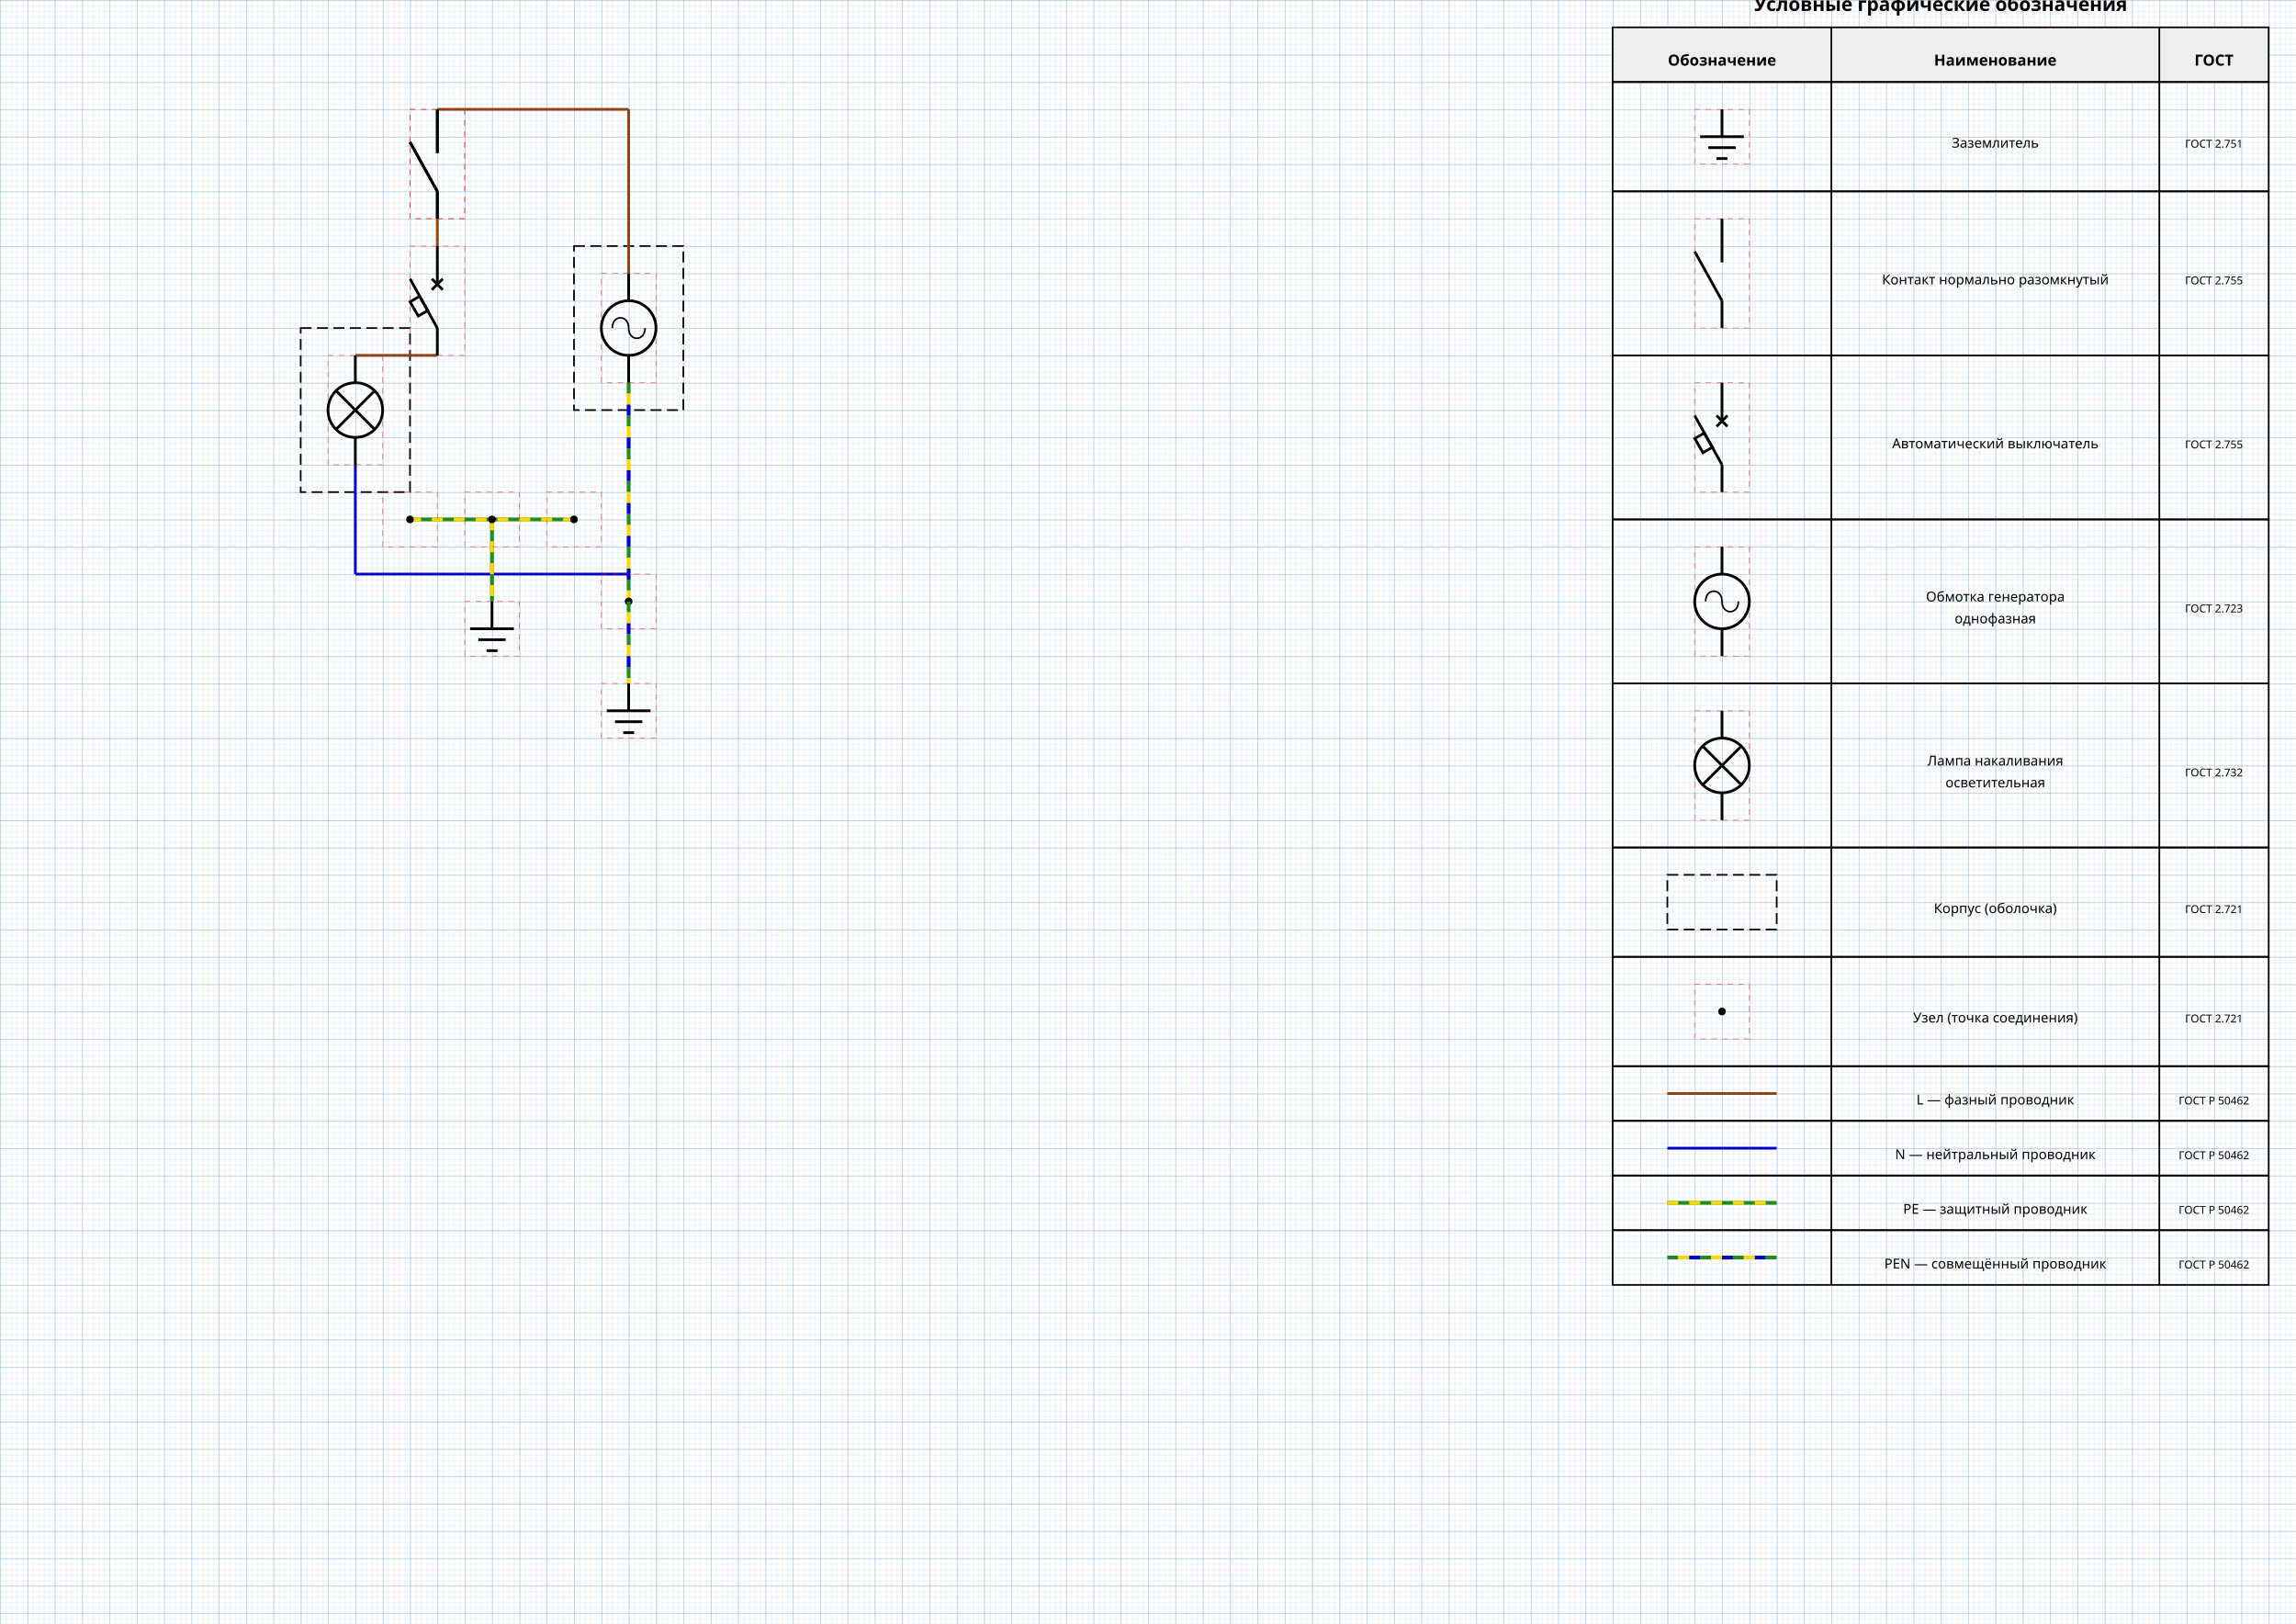
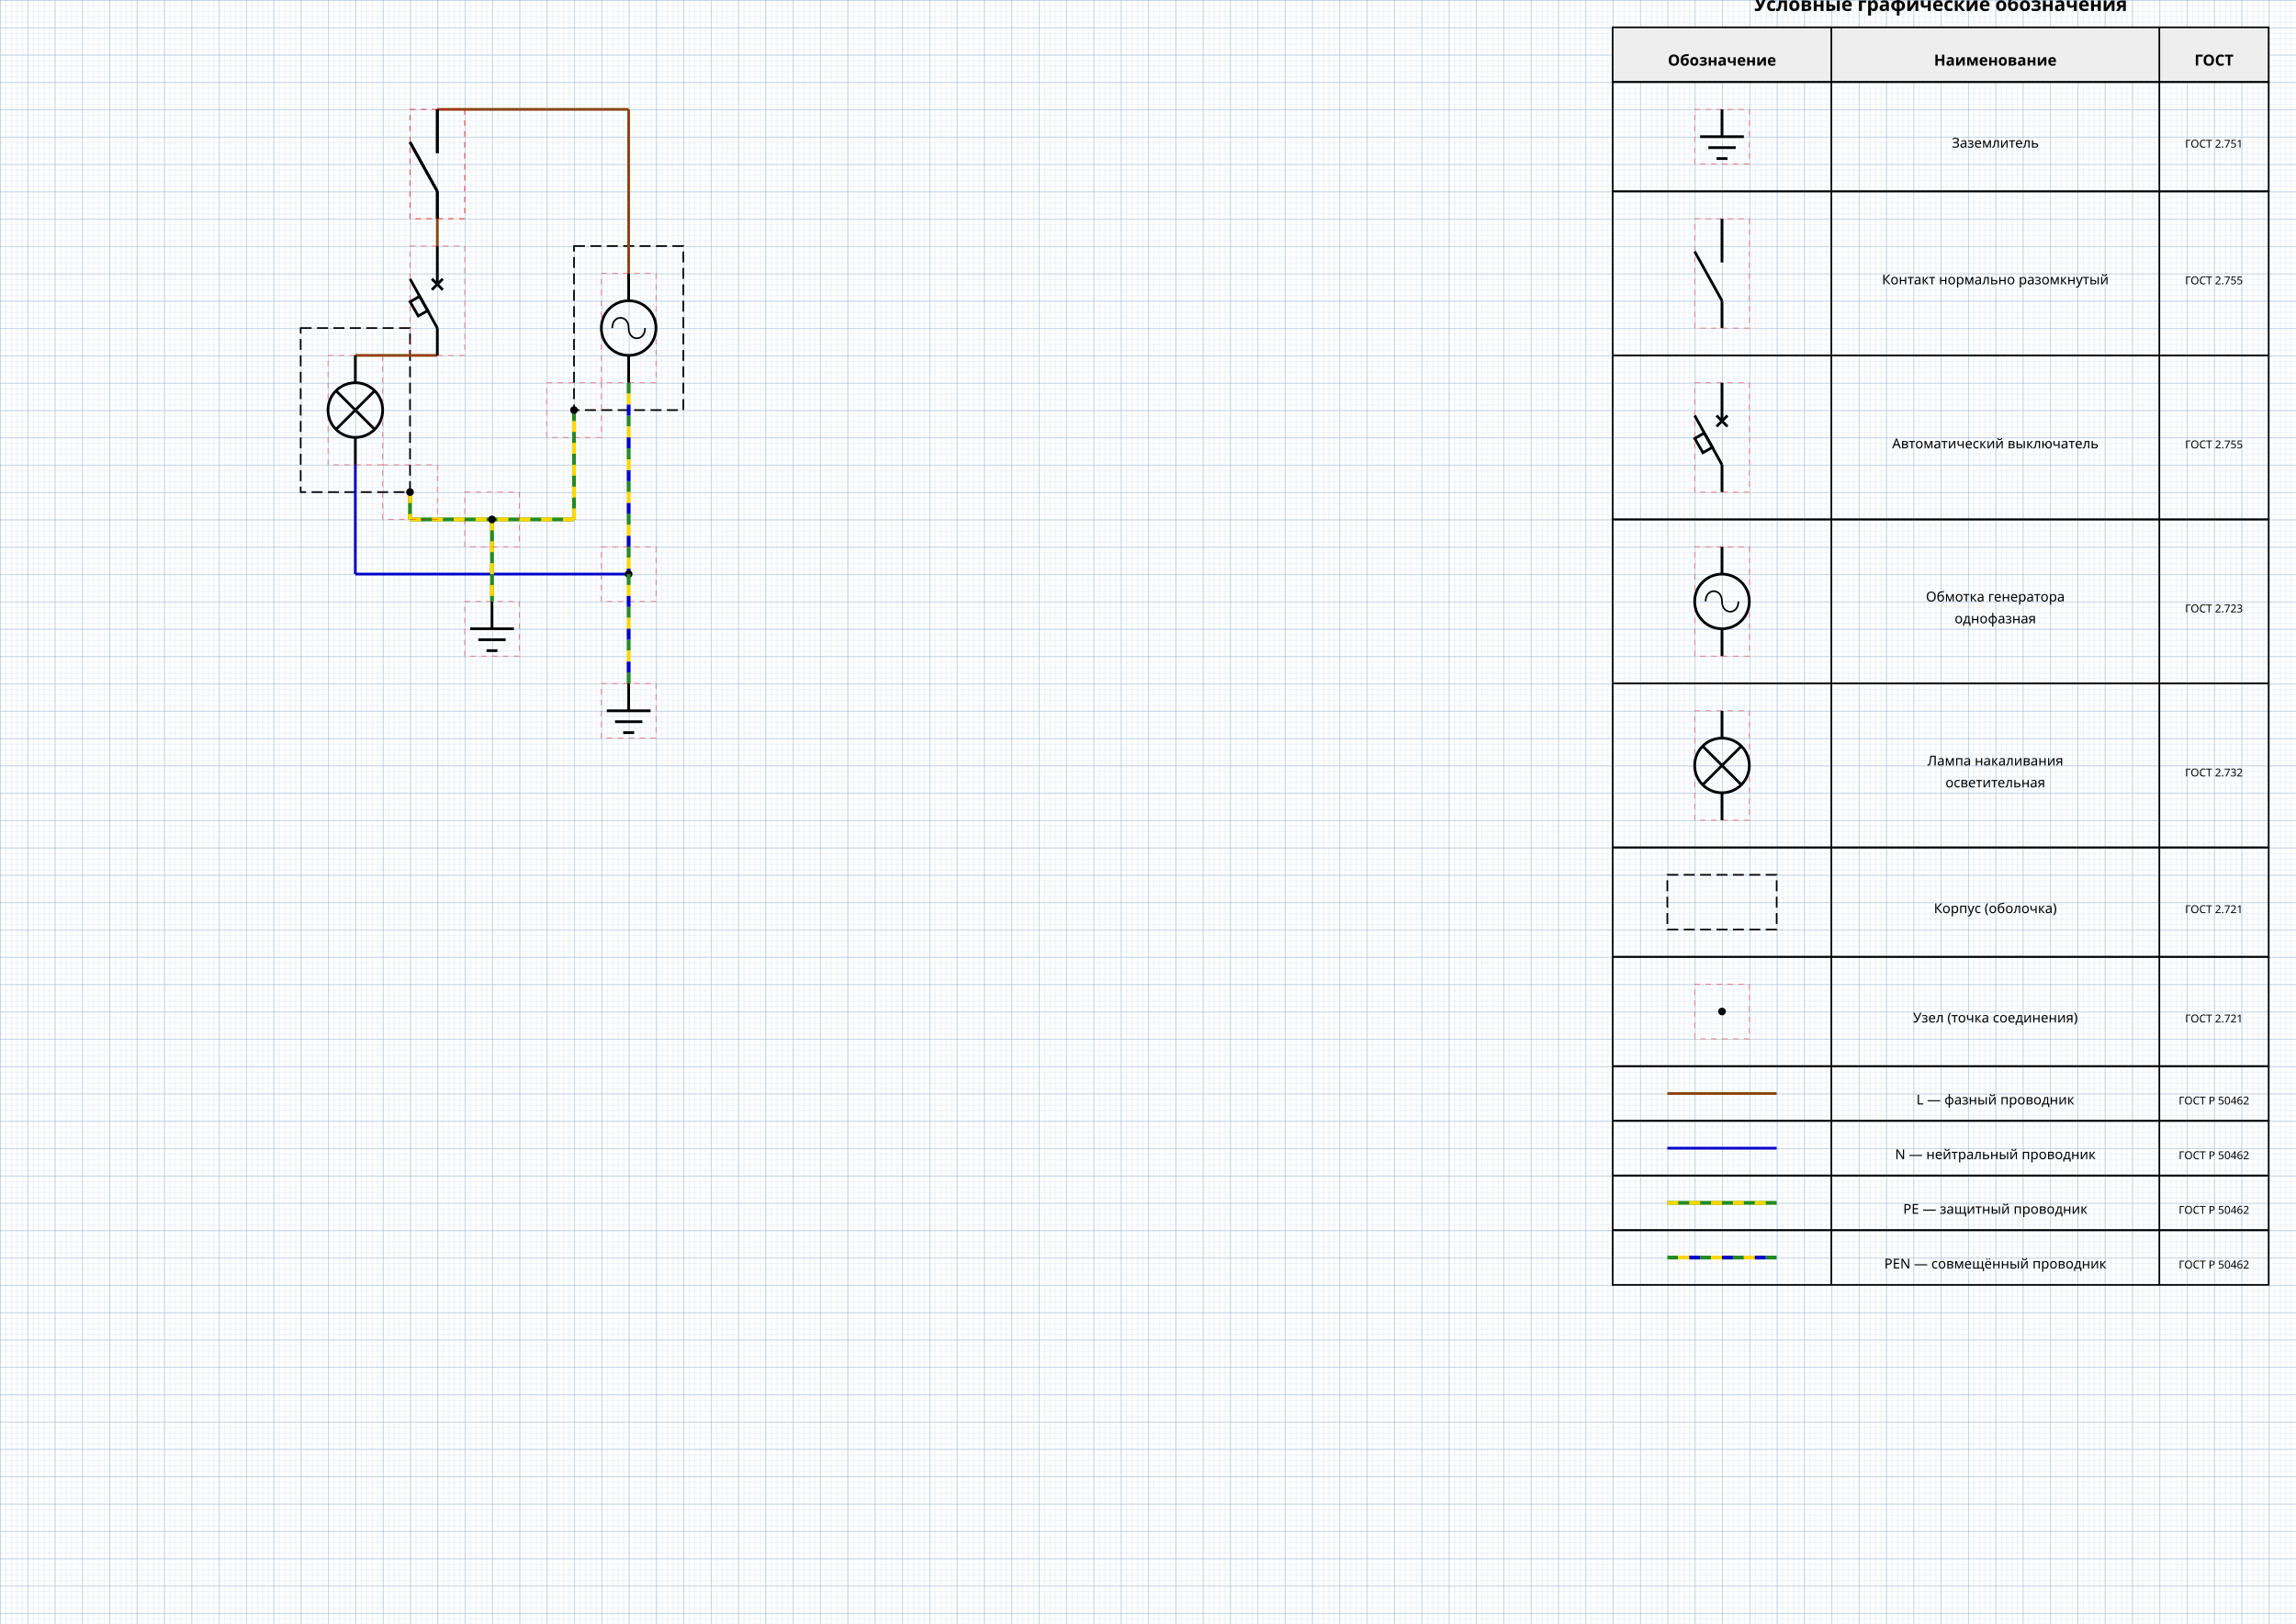
<svg xmlns="http://www.w3.org/2000/svg" width="420mm" height="297mm" viewBox="0 0 420 297">
  <rect width="420" height="297" fill="white" />
  <defs>
    <pattern id="mm1" width="1" height="1" patternUnits="userSpaceOnUse">
      <line x1="0" y1="0" x2="0" y2="1" stroke="#c8d8e8" stroke-width="0.1" />
      <line x1="0" y1="0" x2="1" y2="0" stroke="#c8d8e8" stroke-width="0.1" />
    </pattern>
    <pattern id="mm5" width="5" height="5" patternUnits="userSpaceOnUse">
      <rect width="5" height="5" fill="url(#mm1)" />
      <line x1="0" y1="0" x2="0" y2="5" stroke="#90b0d0" stroke-width="0.15" />
      <line x1="0" y1="0" x2="5" y2="0" stroke="#90b0d0" stroke-width="0.15" />
    </pattern>
    <symbol id="ugo-node" overflow="visible">
      <rect x="-5" y="-5" width="10" height="10" fill="none" stroke="red" stroke-width="0.15" stroke-dasharray="1,1" opacity="0.5" />
      <circle cx="0" cy="0" r="0.7" fill="black" stroke="none" />
    </symbol>
    <symbol id="ugo-ground" overflow="visible">
      <rect x="-5" y="0" width="10" height="10" fill="none" stroke="red" stroke-width="0.15" stroke-dasharray="1,1" opacity="0.5" />
      <g stroke="black" stroke-width="0.5">
        <line x1="0" y1="0" x2="0" y2="5" />
        <line x1="-4" y1="5" x2="4" y2="5" />
        <line x1="-2.5" y1="7" x2="2.5" y2="7" />
        <line x1="-1" y1="9" x2="1" y2="9" />
      </g>
    </symbol>
    <symbol id="ugo-contact" overflow="visible">
      <rect x="-5" y="0" width="10" height="20" fill="none" stroke="red" stroke-width="0.15" stroke-dasharray="1,1" opacity="0.5" />
      <g stroke="black" stroke-width="0.5" fill="none">
        <line x1="0" y1="0" x2="0" y2="8" />
        <line x1="0" y1="15" x2="-5" y2="6" />
        <line x1="0" y1="15" x2="0" y2="20" />
      </g>
    </symbol>
    <symbol id="ugo-breaker" overflow="visible">
      <rect x="-5" y="0" width="10" height="20" fill="none" stroke="red" stroke-width="0.15" stroke-dasharray="1,1" opacity="0.5" />
      <g stroke="black" stroke-width="0.5" fill="none">
        <line x1="0" y1="0" x2="0" y2="7" />
        <line x1="-1" y1="6" x2="1" y2="8" />
        <line x1="-1" y1="8" x2="1" y2="6" />
        <line x1="0" y1="15" x2="-5" y2="6" />
        <rect x="-2" y="-1.5" width="2" height="3" fill="none" stroke="black" stroke-width="0.5" transform="translate(-2.5, 10.5) rotate(-30)" />
        <line x1="0" y1="15" x2="0" y2="20" />
      </g>
    </symbol>
    <symbol id="ugo-generator" overflow="visible">
      <rect x="-5" y="0" width="10" height="20" fill="none" stroke="red" stroke-width="0.15" stroke-dasharray="1,1" opacity="0.5" />
      <g stroke="black" stroke-width="0.5" fill="none">
        <line x1="0" y1="0" x2="0" y2="5" />
        <circle cx="0" cy="10" r="5" />
        <path d="M-3,10 C-3,7.5 0,7.5 0,10 S3,12.5 3,10" stroke-width="0.3" />
        <line x1="0" y1="15" x2="0" y2="20" />
      </g>
    </symbol>
    <symbol id="ugo-lamp" overflow="visible">
      <rect x="-5" y="0" width="10" height="20" fill="none" stroke="red" stroke-width="0.15" stroke-dasharray="1,1" opacity="0.5" />
      <g stroke="black" stroke-width="0.5" fill="none">
        <line x1="0" y1="0" x2="0" y2="5" />
        <circle cx="0" cy="10" r="5" />
        <line x1="-3.5" y1="6.5" x2="3.5" y2="13.5" />
        <line x1="3.5" y1="6.5" x2="-3.5" y2="13.5" />
        <line x1="0" y1="15" x2="0" y2="20" />
      </g>
    </symbol>
  </defs>
  <rect width="420" height="297" fill="url(#mm5)" />
  <rect x="55" y="60" width="20" height="30" fill="none" stroke="black" stroke-width="0.3" stroke-dasharray="2,1" />
  <rect x="105" y="45" width="20" height="30" fill="none" stroke="black" stroke-width="0.3" stroke-dasharray="2,1" />
  <g stroke="#8B4513" stroke-width="0.5">
    <line x1="65" y1="65" x2="80" y2="65" />
    <line x1="80" y1="40" x2="80" y2="45" />
    <line x1="80" y1="20" x2="115" y2="20" />
    <line x1="115" y1="20" x2="115" y2="50" />
  </g>
  <use href="#ugo-contact" x="80" y="20" />
  <use href="#ugo-breaker" x="80" y="45" />
  <g stroke="#0000CC" stroke-width="0.5">
    <line x1="65" y1="105" x2="115" y2="105" />
    <line x1="65" y1="85" x2="65" y2="105" />
  </g>
  <g stroke-width="0.7">
-     <line x1="115" y1="70" x2="115" y2="110" stroke="#228B22" stroke-dasharray="2,4" stroke-dashoffset="0" />
-     <line x1="115" y1="70" x2="115" y2="110" stroke="#FFD700" stroke-dasharray="2,4" stroke-dashoffset="4" />
-     <line x1="115" y1="70" x2="115" y2="110" stroke="#0000CC" stroke-dasharray="2,4" stroke-dashoffset="2" />
+     <line x1="115" y1="70" x2="115" y2="105" stroke="#228B22" stroke-dasharray="2,4" stroke-dashoffset="0" />
+     <line x1="115" y1="70" x2="115" y2="105" stroke="#FFD700" stroke-dasharray="2,4" stroke-dashoffset="4" />
+     <line x1="115" y1="70" x2="115" y2="105" stroke="#0000CC" stroke-dasharray="2,4" stroke-dashoffset="2" />
  </g>
-   <use href="#ugo-node" x="115" y="110" />
+   <use href="#ugo-node" x="115" y="105" />
  <g stroke-width="0.7">
-     <line x1="115" y1="110" x2="115" y2="125" stroke="#228B22" stroke-dasharray="2,4" stroke-dashoffset="0" />
-     <line x1="115" y1="110" x2="115" y2="125" stroke="#FFD700" stroke-dasharray="2,4" stroke-dashoffset="4" />
-     <line x1="115" y1="110" x2="115" y2="125" stroke="#0000CC" stroke-dasharray="2,4" stroke-dashoffset="2" />
+     <line x1="115" y1="105" x2="115" y2="125" stroke="#228B22" stroke-dasharray="2,4" stroke-dashoffset="0" />
+     <line x1="115" y1="105" x2="115" y2="125" stroke="#FFD700" stroke-dasharray="2,4" stroke-dashoffset="4" />
+     <line x1="115" y1="105" x2="115" y2="125" stroke="#0000CC" stroke-dasharray="2,4" stroke-dashoffset="2" />
  </g>
  <g stroke-width="0.7">
+     <line x1="75" y1="90" x2="75" y2="95" stroke="#228B22" />
    <line x1="75" y1="95" x2="105" y2="95" stroke="#228B22" />
+     <line x1="105" y1="95" x2="105" y2="75" stroke="#228B22" />
    <line x1="90" y1="95" x2="90" y2="110" stroke="#228B22" />
+     <line x1="75" y1="90" x2="75" y2="95" stroke="#FFD700" stroke-dasharray="2,2" />
    <line x1="75" y1="95" x2="105" y2="95" stroke="#FFD700" stroke-dasharray="2,2" />
+     <line x1="105" y1="95" x2="105" y2="75" stroke="#FFD700" stroke-dasharray="2,2" />
    <line x1="90" y1="95" x2="90" y2="110" stroke="#FFD700" stroke-dasharray="2,2" />
  </g>
-   <use href="#ugo-node" x="75" y="95" />
+   <use href="#ugo-node" x="75" y="90" />
  <use href="#ugo-node" x="90" y="95" />
-   <use href="#ugo-node" x="105" y="95" />
+   <use href="#ugo-node" x="105" y="75" />
  <use href="#ugo-generator" x="115" y="50" />
  <use href="#ugo-lamp" x="65" y="65" />
  <use href="#ugo-contact" x="80" y="20" />
  <use href="#ugo-ground" x="115" y="125" />
  <use href="#ugo-ground" x="90" y="110" />
  <g transform="translate(295, 5)" stroke="black" stroke-width="0.3" font-family="sans-serif">
    <text x="60" y="-3" font-size="3.5" font-weight="bold" text-anchor="middle" stroke="none" fill="black">Условные графические обозначения</text>
    <rect x="0" y="0" width="120" height="10" fill="#eee" stroke="black" />
    <text x="20" y="7" font-size="2.8" text-anchor="middle" stroke="none" fill="black" font-weight="bold">Обозначение</text>
    <text x="70" y="7" font-size="2.8" text-anchor="middle" stroke="none" fill="black" font-weight="bold">Наименование</text>
    <text x="110" y="7" font-size="2.8" text-anchor="middle" stroke="none" fill="black" font-weight="bold">ГОСТ</text>
    <line x1="40" y1="0" x2="40" y2="10" />
    <line x1="100" y1="0" x2="100" y2="10" />
    <rect x="0" y="10" width="120" height="20" fill="none" stroke="black" />
    <line x1="40" y1="10" x2="40" y2="30" />
    <line x1="100" y1="10" x2="100" y2="30" />
    <use href="#ugo-ground" x="20" y="15" />
    <text x="70" y="22" font-size="2.5" text-anchor="middle" stroke="none" fill="black">Заземлитель</text>
    <text x="110" y="22" font-size="2" text-anchor="middle" stroke="none" fill="black">ГОСТ 2.751</text>
    <rect x="0" y="30" width="120" height="30" fill="none" stroke="black" />
    <line x1="40" y1="30" x2="40" y2="60" />
    <line x1="100" y1="30" x2="100" y2="60" />
    <use href="#ugo-contact" x="20" y="35" />
    <text x="70" y="47" font-size="2.5" text-anchor="middle" stroke="none" fill="black">Контакт нормально разомкнутый</text>
    <text x="110" y="47" font-size="2" text-anchor="middle" stroke="none" fill="black">ГОСТ 2.755</text>
    <rect x="0" y="60" width="120" height="30" fill="none" stroke="black" />
    <line x1="40" y1="60" x2="40" y2="90" />
    <line x1="100" y1="60" x2="100" y2="90" />
    <use href="#ugo-breaker" x="20" y="65" />
    <text x="70" y="77" font-size="2.5" text-anchor="middle" stroke="none" fill="black">Автоматический выключатель</text>
    <text x="110" y="77" font-size="2" text-anchor="middle" stroke="none" fill="black">ГОСТ 2.755</text>
    <rect x="0" y="90" width="120" height="30" fill="none" stroke="black" />
    <line x1="40" y1="90" x2="40" y2="120" />
    <line x1="100" y1="90" x2="100" y2="120" />
    <use href="#ugo-generator" x="20" y="95" />
    <text x="70" y="105" font-size="2.5" text-anchor="middle" stroke="none" fill="black">Обмотка генератора</text>
    <text x="70" y="109" font-size="2.5" text-anchor="middle" stroke="none" fill="black">однофазная</text>
    <text x="110" y="107" font-size="2" text-anchor="middle" stroke="none" fill="black">ГОСТ 2.723</text>
    <rect x="0" y="120" width="120" height="30" fill="none" stroke="black" />
    <line x1="40" y1="120" x2="40" y2="150" />
    <line x1="100" y1="120" x2="100" y2="150" />
    <use href="#ugo-lamp" x="20" y="125" />
    <text x="70" y="135" font-size="2.5" text-anchor="middle" stroke="none" fill="black">Лампа накаливания</text>
    <text x="70" y="139" font-size="2.5" text-anchor="middle" stroke="none" fill="black">осветительная</text>
    <text x="110" y="137" font-size="2" text-anchor="middle" stroke="none" fill="black">ГОСТ 2.732</text>
    <rect x="0" y="150" width="120" height="20" fill="none" stroke="black" />
    <line x1="40" y1="150" x2="40" y2="170" />
    <line x1="100" y1="150" x2="100" y2="170" />
    <rect x="10" y="155" width="20" height="10" fill="none" stroke="black" stroke-dasharray="2,1" />
    <text x="70" y="162" font-size="2.5" text-anchor="middle" stroke="none" fill="black">Корпус (оболочка)</text>
    <text x="110" y="162" font-size="2" text-anchor="middle" stroke="none" fill="black">ГОСТ 2.721</text>
    <rect x="0" y="170" width="120" height="20" fill="none" stroke="black" />
    <line x1="40" y1="170" x2="40" y2="190" />
    <line x1="100" y1="170" x2="100" y2="190" />
    <use href="#ugo-node" x="20" y="180" />
    <text x="70" y="182" font-size="2.5" text-anchor="middle" stroke="none" fill="black">Узел (точка соединения)</text>
    <text x="110" y="182" font-size="2" text-anchor="middle" stroke="none" fill="black">ГОСТ 2.721</text>
    <rect x="0" y="190" width="120" height="10" fill="none" stroke="black" />
    <line x1="40" y1="190" x2="40" y2="200" />
    <line x1="100" y1="190" x2="100" y2="200" />
    <line x1="10" y1="195" x2="30" y2="195" stroke="#8B4513" stroke-width="0.5" />
    <text x="70" y="197" font-size="2.5" text-anchor="middle" stroke="none" fill="black">L — фазный проводник</text>
    <text x="110" y="197" font-size="2" text-anchor="middle" stroke="none" fill="black">ГОСТ Р 50462</text>
    <rect x="0" y="200" width="120" height="10" fill="none" stroke="black" />
    <line x1="40" y1="200" x2="40" y2="210" />
    <line x1="100" y1="200" x2="100" y2="210" />
    <line x1="10" y1="205" x2="30" y2="205" stroke="#0000CC" stroke-width="0.5" />
    <text x="70" y="207" font-size="2.5" text-anchor="middle" stroke="none" fill="black">N — нейтральный проводник</text>
    <text x="110" y="207" font-size="2" text-anchor="middle" stroke="none" fill="black">ГОСТ Р 50462</text>
    <rect x="0" y="210" width="120" height="10" fill="none" stroke="black" />
    <line x1="40" y1="210" x2="40" y2="220" />
    <line x1="100" y1="210" x2="100" y2="220" />
    <line x1="10" y1="215" x2="30" y2="215" stroke="#228B22" stroke-width="0.7" />
    <line x1="10" y1="215" x2="30" y2="215" stroke="#FFD700" stroke-width="0.7" stroke-dasharray="2,2" />
    <text x="70" y="217" font-size="2.5" text-anchor="middle" stroke="none" fill="black">PE — защитный проводник</text>
    <text x="110" y="217" font-size="2" text-anchor="middle" stroke="none" fill="black">ГОСТ Р 50462</text>
    <rect x="0" y="220" width="120" height="10" fill="none" stroke="black" />
    <line x1="40" y1="220" x2="40" y2="230" />
    <line x1="100" y1="220" x2="100" y2="230" />
    <line x1="10" y1="225" x2="30" y2="225" stroke="#228B22" stroke-width="0.7" stroke-dasharray="2,4" stroke-dashoffset="0" />
    <line x1="10" y1="225" x2="30" y2="225" stroke="#FFD700" stroke-width="0.7" stroke-dasharray="2,4" stroke-dashoffset="4" />
    <line x1="10" y1="225" x2="30" y2="225" stroke="#0000CC" stroke-width="0.7" stroke-dasharray="2,4" stroke-dashoffset="2" />
    <text x="70" y="227" font-size="2.5" text-anchor="middle" stroke="none" fill="black">PEN — совмещённый проводник</text>
    <text x="110" y="227" font-size="2" text-anchor="middle" stroke="none" fill="black">ГОСТ Р 50462</text>
  </g>
</svg>
